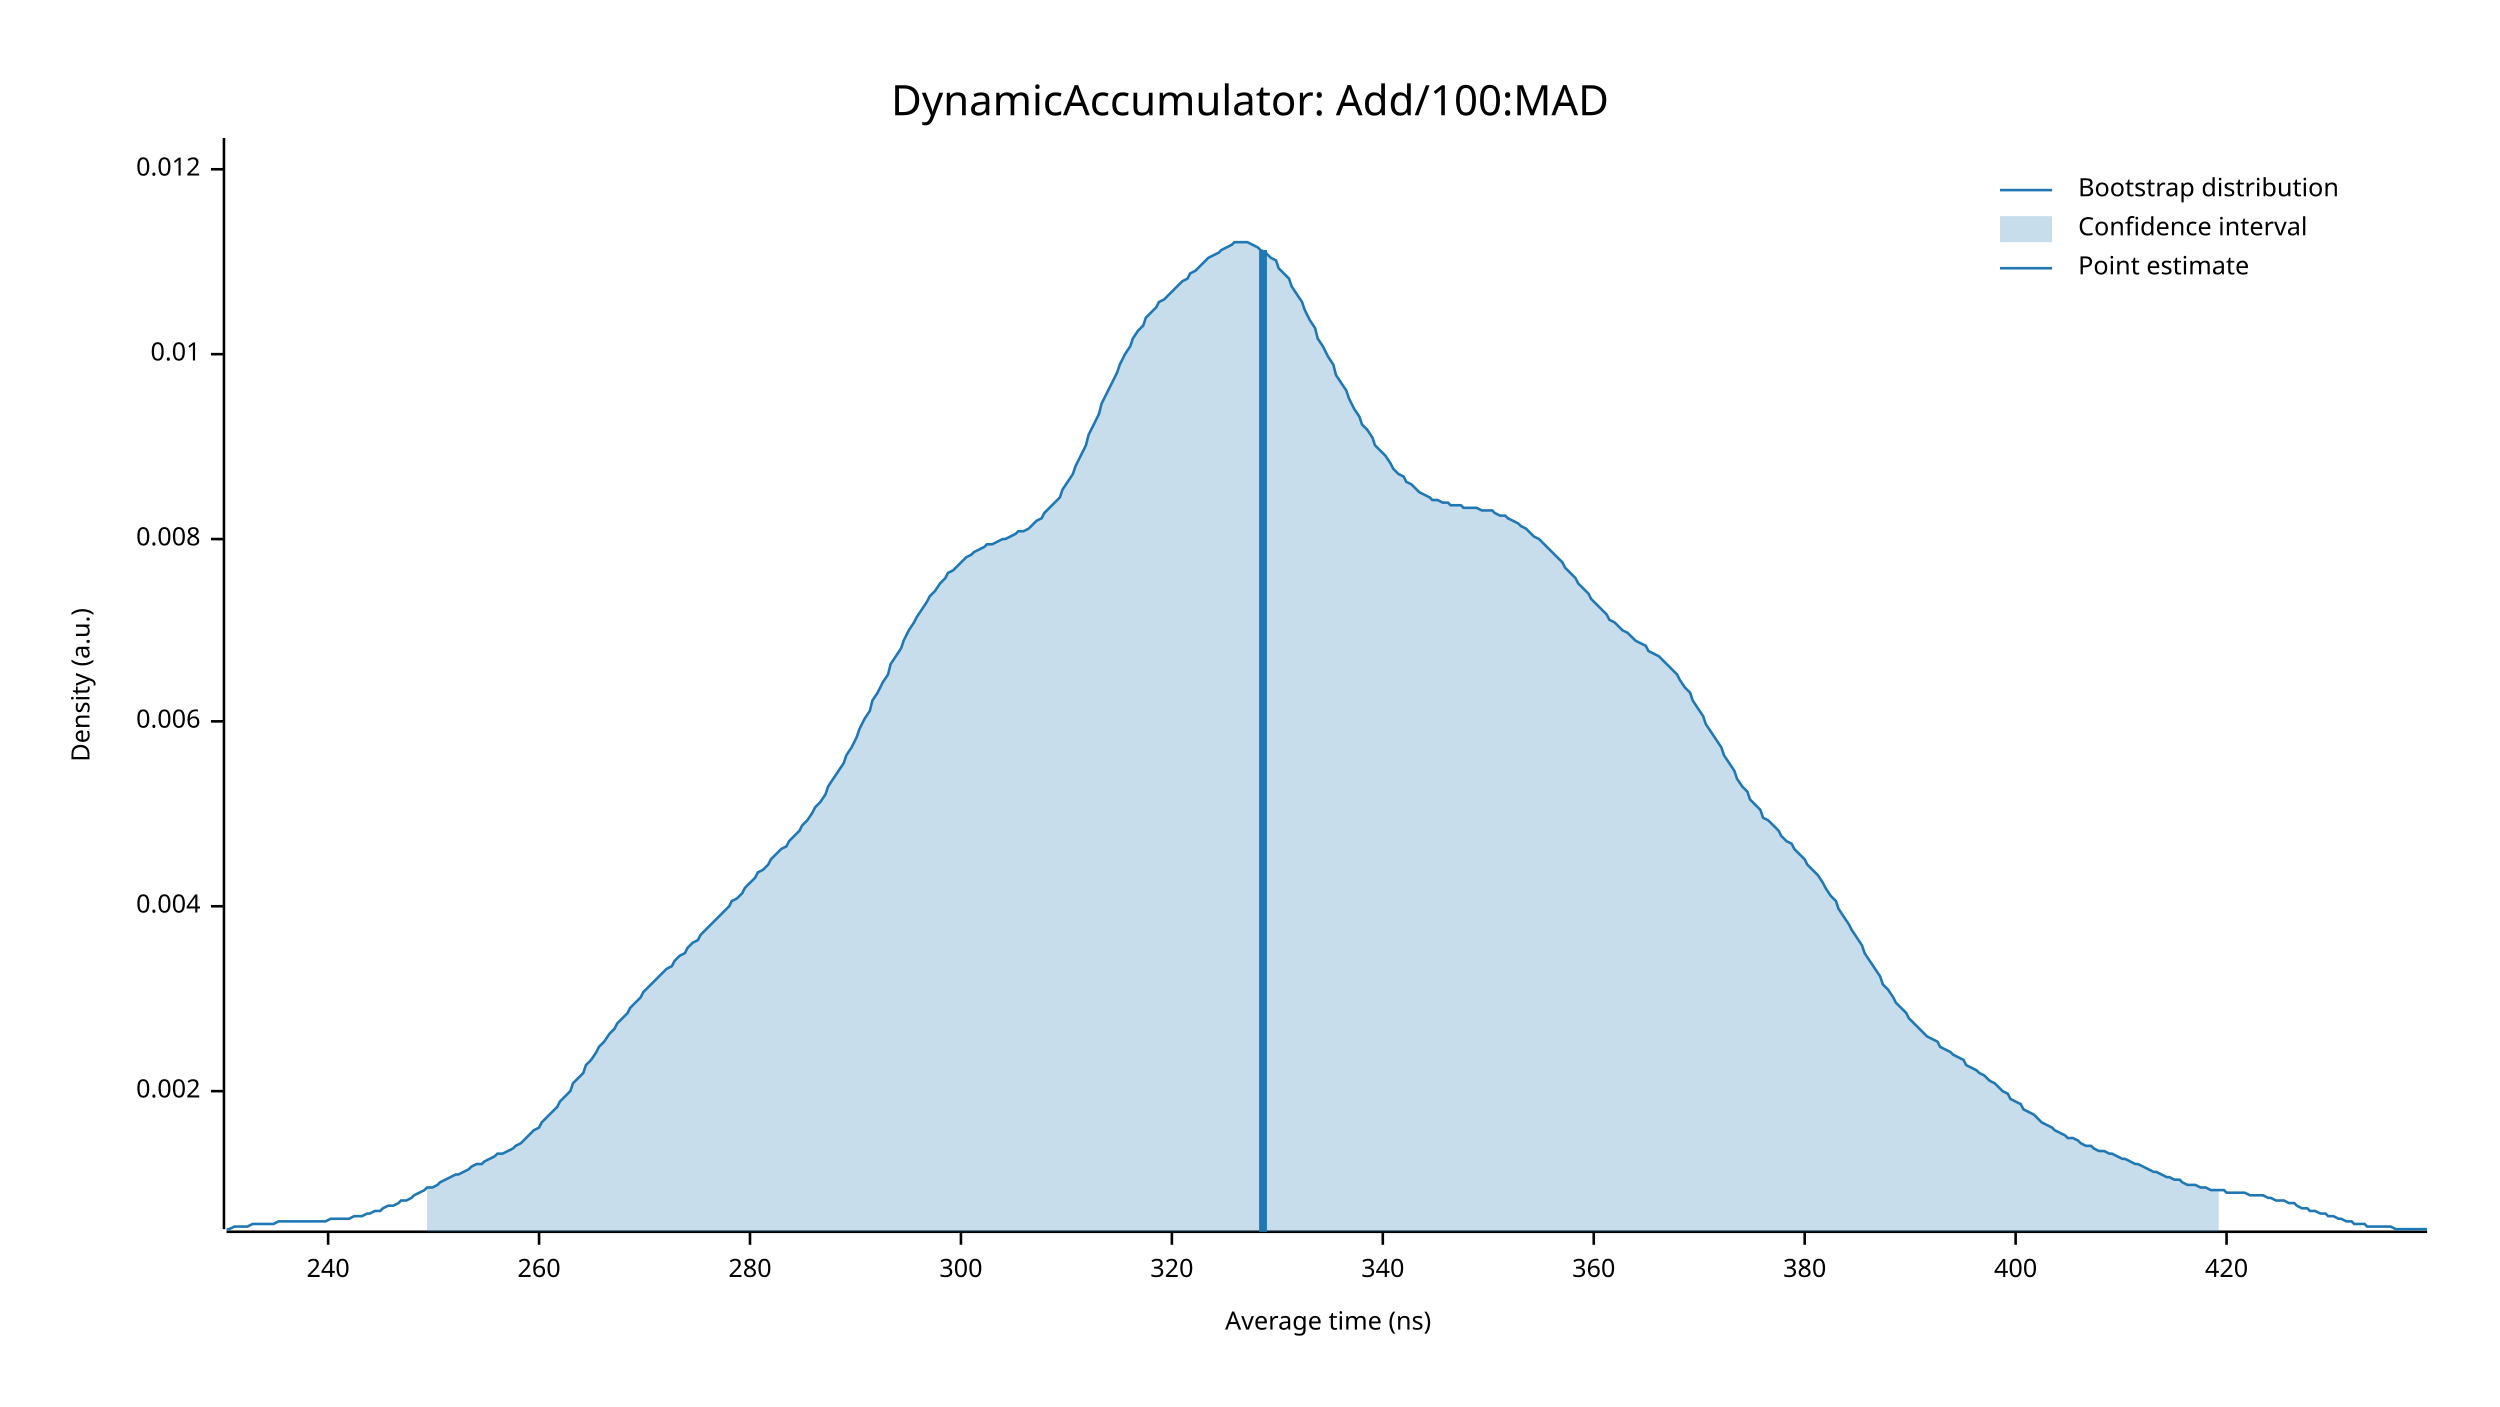
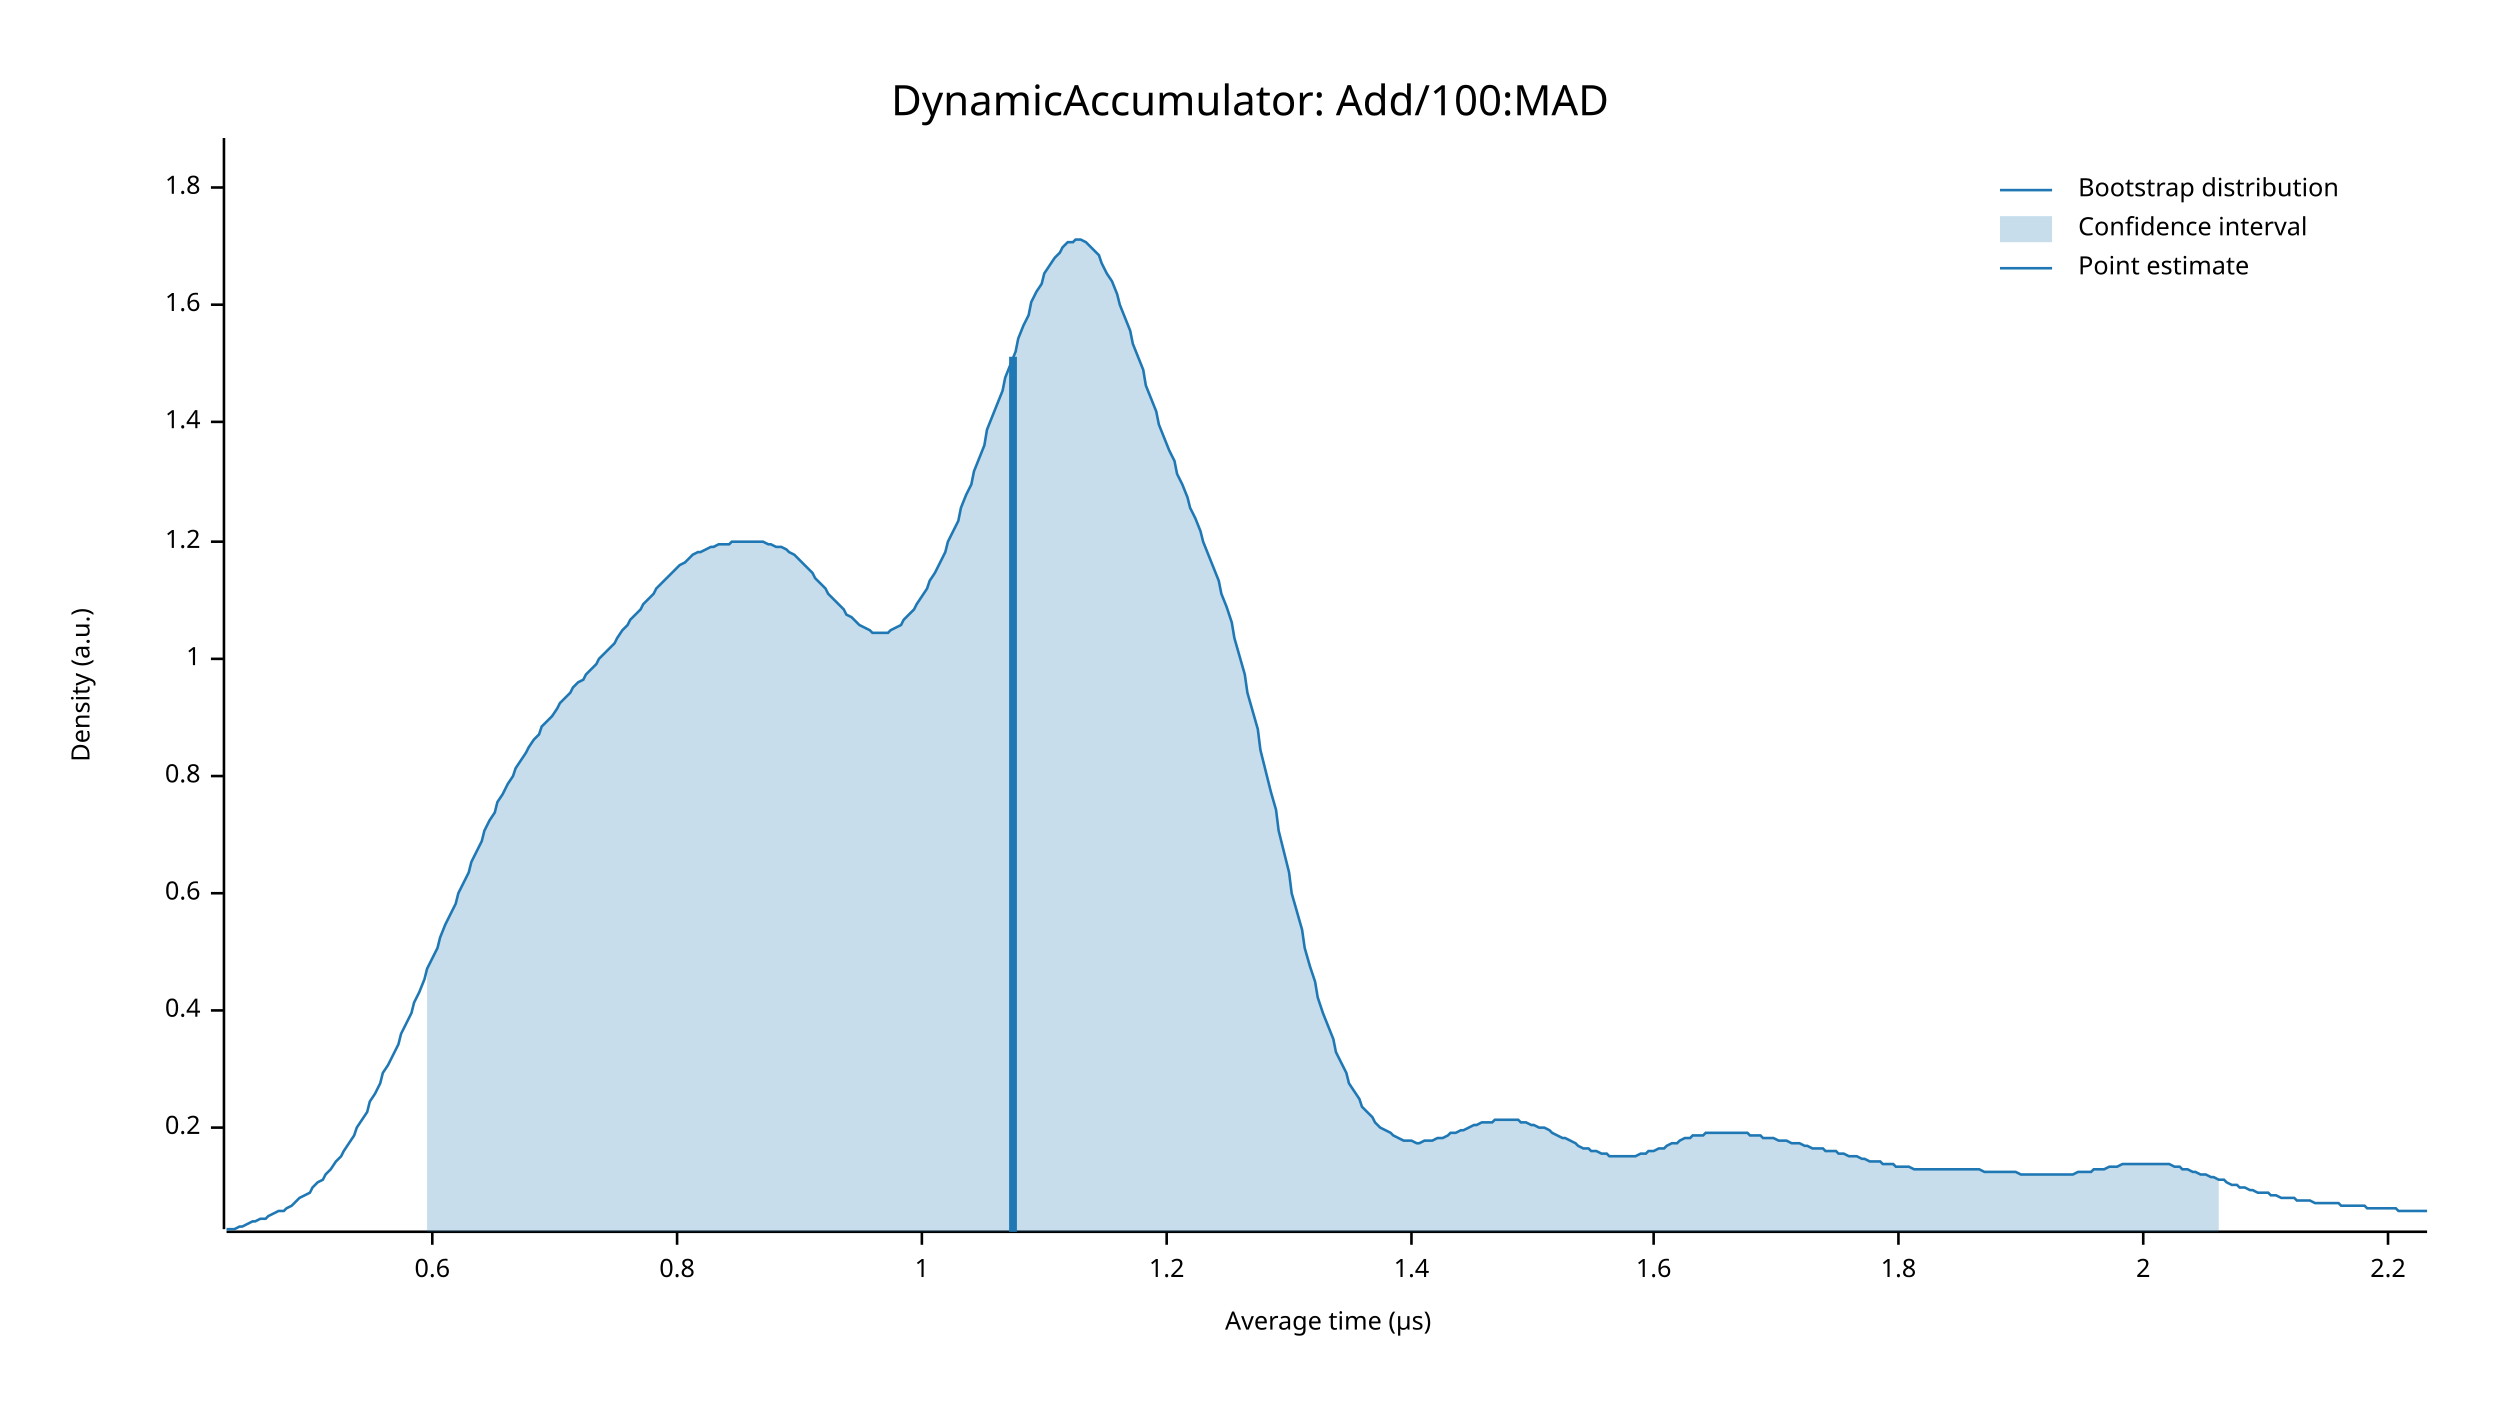
<svg xmlns="http://www.w3.org/2000/svg" width="960" height="540" viewBox="0 0 960 540">
  <text x="480" y="32" dy="0.76em" text-anchor="middle" font-family="sans-serif" font-size="16.129" opacity="1" fill="#000000">
DynamicAccumulator: Add/100:MAD
</text>
  <text x="27" y="263" dy="0.76em" text-anchor="middle" font-family="sans-serif" font-size="9.677" opacity="1" fill="#000000" transform="rotate(270, 27, 263)">
Density (a.u.)
</text>
  <text x="510" y="513" dy="-0.5ex" text-anchor="middle" font-family="sans-serif" font-size="9.677" opacity="1" fill="#000000">
- Average time (ns)
+ Average time (µs)
</text>
  <polyline fill="none" opacity="1" stroke="#000000" stroke-width="1" points="86,53 86,472 " />
-   <text x="77" y="419" dy="0.5ex" text-anchor="end" font-family="sans-serif" font-size="9.677" opacity="1" fill="#000000">
- 0.002
+   <text x="77" y="433" dy="0.5ex" text-anchor="end" font-family="sans-serif" font-size="9.677" opacity="1" fill="#000000">
+ 0.2
</text>
-   <polyline fill="none" opacity="1" stroke="#000000" stroke-width="1" points="81,419 86,419 " />
-   <text x="77" y="348" dy="0.5ex" text-anchor="end" font-family="sans-serif" font-size="9.677" opacity="1" fill="#000000">
- 0.004
+   <polyline fill="none" opacity="1" stroke="#000000" stroke-width="1" points="81,433 86,433 " />
+   <text x="77" y="388" dy="0.5ex" text-anchor="end" font-family="sans-serif" font-size="9.677" opacity="1" fill="#000000">
+ 0.4
</text>
-   <polyline fill="none" opacity="1" stroke="#000000" stroke-width="1" points="81,348 86,348 " />
-   <text x="77" y="277" dy="0.5ex" text-anchor="end" font-family="sans-serif" font-size="9.677" opacity="1" fill="#000000">
- 0.006
+   <polyline fill="none" opacity="1" stroke="#000000" stroke-width="1" points="81,388 86,388 " />
+   <text x="77" y="343" dy="0.5ex" text-anchor="end" font-family="sans-serif" font-size="9.677" opacity="1" fill="#000000">
+ 0.6
</text>
-   <polyline fill="none" opacity="1" stroke="#000000" stroke-width="1" points="81,277 86,277 " />
-   <text x="77" y="207" dy="0.5ex" text-anchor="end" font-family="sans-serif" font-size="9.677" opacity="1" fill="#000000">
- 0.008
+   <polyline fill="none" opacity="1" stroke="#000000" stroke-width="1" points="81,343 86,343 " />
+   <text x="77" y="298" dy="0.5ex" text-anchor="end" font-family="sans-serif" font-size="9.677" opacity="1" fill="#000000">
+ 0.8
</text>
-   <polyline fill="none" opacity="1" stroke="#000000" stroke-width="1" points="81,207 86,207 " />
-   <text x="77" y="136" dy="0.5ex" text-anchor="end" font-family="sans-serif" font-size="9.677" opacity="1" fill="#000000">
- 0.01
+   <polyline fill="none" opacity="1" stroke="#000000" stroke-width="1" points="81,298 86,298 " />
+   <text x="77" y="253" dy="0.5ex" text-anchor="end" font-family="sans-serif" font-size="9.677" opacity="1" fill="#000000">
+ 1
</text>
-   <polyline fill="none" opacity="1" stroke="#000000" stroke-width="1" points="81,136 86,136 " />
-   <text x="77" y="65" dy="0.5ex" text-anchor="end" font-family="sans-serif" font-size="9.677" opacity="1" fill="#000000">
- 0.012
+   <polyline fill="none" opacity="1" stroke="#000000" stroke-width="1" points="81,253 86,253 " />
+   <text x="77" y="208" dy="0.5ex" text-anchor="end" font-family="sans-serif" font-size="9.677" opacity="1" fill="#000000">
+ 1.2
</text>
-   <polyline fill="none" opacity="1" stroke="#000000" stroke-width="1" points="81,65 86,65 " />
+   <polyline fill="none" opacity="1" stroke="#000000" stroke-width="1" points="81,208 86,208 " />
+   <text x="77" y="162" dy="0.5ex" text-anchor="end" font-family="sans-serif" font-size="9.677" opacity="1" fill="#000000">
+ 1.4
+ </text>
+   <polyline fill="none" opacity="1" stroke="#000000" stroke-width="1" points="81,162 86,162 " />
+   <text x="77" y="117" dy="0.5ex" text-anchor="end" font-family="sans-serif" font-size="9.677" opacity="1" fill="#000000">
+ 1.6
+ </text>
+   <polyline fill="none" opacity="1" stroke="#000000" stroke-width="1" points="81,117 86,117 " />
+   <text x="77" y="72" dy="0.5ex" text-anchor="end" font-family="sans-serif" font-size="9.677" opacity="1" fill="#000000">
+ 1.8
+ </text>
+   <polyline fill="none" opacity="1" stroke="#000000" stroke-width="1" points="81,72 86,72 " />
  <polyline fill="none" opacity="1" stroke="#000000" stroke-width="1" points="87,473 932,473 " />
-   <text x="126" y="483" dy="0.76em" text-anchor="middle" font-family="sans-serif" font-size="9.677" opacity="1" fill="#000000">
- 240
+   <text x="166" y="483" dy="0.76em" text-anchor="middle" font-family="sans-serif" font-size="9.677" opacity="1" fill="#000000">
+ 0.6
</text>
-   <polyline fill="none" opacity="1" stroke="#000000" stroke-width="1" points="126,473 126,478 " />
-   <text x="207" y="483" dy="0.76em" text-anchor="middle" font-family="sans-serif" font-size="9.677" opacity="1" fill="#000000">
- 260
+   <polyline fill="none" opacity="1" stroke="#000000" stroke-width="1" points="166,473 166,478 " />
+   <text x="260" y="483" dy="0.76em" text-anchor="middle" font-family="sans-serif" font-size="9.677" opacity="1" fill="#000000">
+ 0.8
</text>
-   <polyline fill="none" opacity="1" stroke="#000000" stroke-width="1" points="207,473 207,478 " />
-   <text x="288" y="483" dy="0.76em" text-anchor="middle" font-family="sans-serif" font-size="9.677" opacity="1" fill="#000000">
- 280
+   <polyline fill="none" opacity="1" stroke="#000000" stroke-width="1" points="260,473 260,478 " />
+   <text x="354" y="483" dy="0.76em" text-anchor="middle" font-family="sans-serif" font-size="9.677" opacity="1" fill="#000000">
+ 1
</text>
-   <polyline fill="none" opacity="1" stroke="#000000" stroke-width="1" points="288,473 288,478 " />
-   <text x="369" y="483" dy="0.76em" text-anchor="middle" font-family="sans-serif" font-size="9.677" opacity="1" fill="#000000">
- 300
+   <polyline fill="none" opacity="1" stroke="#000000" stroke-width="1" points="354,473 354,478 " />
+   <text x="448" y="483" dy="0.76em" text-anchor="middle" font-family="sans-serif" font-size="9.677" opacity="1" fill="#000000">
+ 1.2
</text>
-   <polyline fill="none" opacity="1" stroke="#000000" stroke-width="1" points="369,473 369,478 " />
-   <text x="450" y="483" dy="0.76em" text-anchor="middle" font-family="sans-serif" font-size="9.677" opacity="1" fill="#000000">
- 320
+   <polyline fill="none" opacity="1" stroke="#000000" stroke-width="1" points="448,473 448,478 " />
+   <text x="542" y="483" dy="0.76em" text-anchor="middle" font-family="sans-serif" font-size="9.677" opacity="1" fill="#000000">
+ 1.4
</text>
-   <polyline fill="none" opacity="1" stroke="#000000" stroke-width="1" points="450,473 450,478 " />
-   <text x="531" y="483" dy="0.76em" text-anchor="middle" font-family="sans-serif" font-size="9.677" opacity="1" fill="#000000">
- 340
+   <polyline fill="none" opacity="1" stroke="#000000" stroke-width="1" points="542,473 542,478 " />
+   <text x="635" y="483" dy="0.76em" text-anchor="middle" font-family="sans-serif" font-size="9.677" opacity="1" fill="#000000">
+ 1.6
</text>
-   <polyline fill="none" opacity="1" stroke="#000000" stroke-width="1" points="531,473 531,478 " />
-   <text x="612" y="483" dy="0.76em" text-anchor="middle" font-family="sans-serif" font-size="9.677" opacity="1" fill="#000000">
- 360
+   <polyline fill="none" opacity="1" stroke="#000000" stroke-width="1" points="635,473 635,478 " />
+   <text x="729" y="483" dy="0.76em" text-anchor="middle" font-family="sans-serif" font-size="9.677" opacity="1" fill="#000000">
+ 1.8
</text>
-   <polyline fill="none" opacity="1" stroke="#000000" stroke-width="1" points="612,473 612,478 " />
-   <text x="693" y="483" dy="0.76em" text-anchor="middle" font-family="sans-serif" font-size="9.677" opacity="1" fill="#000000">
- 380
+   <polyline fill="none" opacity="1" stroke="#000000" stroke-width="1" points="729,473 729,478 " />
+   <text x="823" y="483" dy="0.76em" text-anchor="middle" font-family="sans-serif" font-size="9.677" opacity="1" fill="#000000">
+ 2
</text>
-   <polyline fill="none" opacity="1" stroke="#000000" stroke-width="1" points="693,473 693,478 " />
-   <text x="774" y="483" dy="0.76em" text-anchor="middle" font-family="sans-serif" font-size="9.677" opacity="1" fill="#000000">
- 400
+   <polyline fill="none" opacity="1" stroke="#000000" stroke-width="1" points="823,473 823,478 " />
+   <text x="917" y="483" dy="0.76em" text-anchor="middle" font-family="sans-serif" font-size="9.677" opacity="1" fill="#000000">
+ 2.2
</text>
-   <polyline fill="none" opacity="1" stroke="#000000" stroke-width="1" points="774,473 774,478 " />
-   <text x="855" y="483" dy="0.76em" text-anchor="middle" font-family="sans-serif" font-size="9.677" opacity="1" fill="#000000">
- 420
- </text>
-   <polyline fill="none" opacity="1" stroke="#000000" stroke-width="1" points="855,473 855,478 " />
-   <polyline fill="none" opacity="1" stroke="#1F78B4" stroke-width="1" points="87,472 88,472 90,471 92,471 93,471 95,471 97,470 98,470 100,470 102,470 103,470 105,470 107,469 109,469 110,469 112,469 114,469 115,469 117,469 119,469 120,469 122,469 124,469 125,469 127,468 129,468 131,468 132,468 134,468 136,467 137,467 139,467 141,466 142,466 144,465 146,465 147,464 149,463 151,463 153,462 154,461 156,461 158,460 159,459 161,458 163,457 164,456 166,456 168,455 169,454 171,453 173,452 175,451 176,451 178,450 180,449 181,448 183,447 185,447 186,446 188,445 190,444 191,443 193,443 195,442 197,441 198,440 200,439 202,437 203,436 205,434 207,433 208,431 210,429 212,427 214,425 215,423 217,421 219,419 220,416 222,414 224,412 225,409 227,407 229,404 230,402 232,400 234,397 236,395 237,393 239,391 241,389 242,387 244,385 246,383 247,381 249,379 251,377 252,376 254,374 256,372 258,371 259,369 261,367 263,366 264,364 266,362 268,361 269,359 271,357 273,355 274,354 276,352 278,350 280,348 281,346 283,345 285,343 286,341 288,339 290,337 291,335 293,334 295,332 296,330 298,328 300,326 302,325 303,323 305,321 307,319 308,317 310,315 312,312 313,310 315,308 317,305 318,302 320,299 322,296 324,293 325,290 327,287 329,283 330,280 332,276 334,273 335,269 337,266 339,262 341,259 342,255 344,252 346,249 347,246 349,242 351,239 352,237 354,234 356,231 357,229 359,227 361,224 363,222 364,220 366,219 368,217 369,216 371,214 373,213 374,212 376,211 378,210 379,209 381,209 383,208 385,207 386,207 388,206 390,205 391,204 393,204 395,203 396,202 398,200 400,199 401,197 403,195 405,193 407,191 408,188 410,185 412,182 413,179 415,175 417,171 418,167 420,163 422,159 423,155 425,151 427,147 429,143 430,140 432,136 434,133 435,130 437,127 439,125 440,122 442,120 444,118 445,116 447,115 449,113 451,111 452,110 454,108 456,107 457,105 459,104 461,102 462,101 464,99 466,98 468,97 469,96 471,95 473,94 474,93 476,93 478,93 479,93 481,94 483,95 484,96 486,97 488,99 490,100 491,103 493,105 495,107 496,110 498,113 500,116 501,119 503,123 505,126 506,130 508,133 510,137 512,140 513,144 515,147 517,150 518,153 520,157 522,160 523,163 525,165 527,168 528,171 530,173 532,175 534,178 535,180 537,182 539,183 540,185 542,186 544,188 545,189 547,190 549,191 550,192 552,192 554,193 556,193 557,194 559,194 561,194 562,195 564,195 566,195 567,195 569,196 571,196 573,196 574,197 576,198 578,198 579,199 581,200 583,201 584,202 586,203 588,205 589,206 591,207 593,209 595,211 596,212 598,214 600,216 601,218 603,220 605,222 606,224 608,226 610,228 611,230 613,232 615,234 617,236 618,238 620,239 622,241 623,242 625,243 627,245 628,246 630,247 632,248 633,250 635,251 637,252 639,254 640,255 642,257 644,259 645,261 647,264 649,266 650,269 652,272 654,275 655,278 657,281 659,284 661,287 662,290 664,293 666,296 667,299 669,302 671,304 672,307 674,309 676,311 677,314 679,315 681,317 683,319 684,321 686,323 688,324 689,326 691,328 693,330 694,332 696,334 698,336 700,339 701,341 703,344 705,346 706,349 708,352 710,355 711,357 713,360 715,363 716,366 718,369 720,372 722,375 723,378 725,380 727,383 728,385 730,387 732,389 733,391 735,393 737,395 738,396 740,398 742,399 744,400 745,402 747,403 749,404 750,405 752,406 754,407 755,409 757,410 759,411 760,412 762,413 764,415 766,416 767,417 769,419 771,420 772,422 774,423 776,424 777,426 779,427 781,428 782,429 784,431 786,432 788,433 789,434 791,435 793,436 794,437 796,437 798,438 799,439 801,440 803,440 804,441 806,442 808,442 810,443 811,443 813,444 815,445 816,445 818,446 820,447 821,447 823,448 825,449 827,450 828,450 830,451 832,452 833,452 835,453 837,453 838,454 840,455 842,455 843,455 845,456 847,456 849,457 850,457 852,457 854,457 855,458 857,458 859,458 860,458 862,458 864,459 865,459 867,459 869,459 871,460 872,460 874,461 876,461 877,461 879,462 881,462 882,463 884,464 886,464 887,465 889,465 891,466 893,466 894,467 896,467 898,468 899,468 901,469 903,469 904,470 906,470 908,470 909,471 911,471 913,471 915,471 916,471 918,471 920,472 921,472 923,472 925,472 926,472 928,472 930,472 932,472 " />
-   <polygon opacity="0.25" fill="#1F78B4" points="164,456 166,456 168,455 169,454 171,453 173,452 175,451 176,451 178,450 180,449 181,448 183,447 185,447 186,446 188,445 190,444 191,443 193,443 195,442 197,441 198,440 200,439 202,437 203,436 205,434 207,433 208,431 210,429 212,427 214,425 215,423 217,421 219,419 220,416 222,414 224,412 225,409 227,407 229,404 230,402 232,400 234,397 236,395 237,393 239,391 241,389 242,387 244,385 246,383 247,381 249,379 251,377 252,376 254,374 256,372 258,371 259,369 261,367 263,366 264,364 266,362 268,361 269,359 271,357 273,355 274,354 276,352 278,350 280,348 281,346 283,345 285,343 286,341 288,339 290,337 291,335 293,334 295,332 296,330 298,328 300,326 302,325 303,323 305,321 307,319 308,317 310,315 312,312 313,310 315,308 317,305 318,302 320,299 322,296 324,293 325,290 327,287 329,283 330,280 332,276 334,273 335,269 337,266 339,262 341,259 342,255 344,252 346,249 347,246 349,242 351,239 352,237 354,234 356,231 357,229 359,227 361,224 363,222 364,220 366,219 368,217 369,216 371,214 373,213 374,212 376,211 378,210 379,209 381,209 383,208 385,207 386,207 388,206 390,205 391,204 393,204 395,203 396,202 398,200 400,199 401,197 403,195 405,193 407,191 408,188 410,185 412,182 413,179 415,175 417,171 418,167 420,163 422,159 423,155 425,151 427,147 429,143 430,140 432,136 434,133 435,130 437,127 439,125 440,122 442,120 444,118 445,116 447,115 449,113 451,111 452,110 454,108 456,107 457,105 459,104 461,102 462,101 464,99 466,98 468,97 469,96 471,95 473,94 474,93 476,93 478,93 479,93 481,94 483,95 484,96 486,97 488,99 490,100 491,103 493,105 495,107 496,110 498,113 500,116 501,119 503,123 505,126 506,130 508,133 510,137 512,140 513,144 515,147 517,150 518,153 520,157 522,160 523,163 525,165 527,168 528,171 530,173 532,175 534,178 535,180 537,182 539,183 540,185 542,186 544,188 545,189 547,190 549,191 550,192 552,192 554,193 556,193 557,194 559,194 561,194 562,195 564,195 566,195 567,195 569,196 571,196 573,196 574,197 576,198 578,198 579,199 581,200 583,201 584,202 586,203 588,205 589,206 591,207 593,209 595,211 596,212 598,214 600,216 601,218 603,220 605,222 606,224 608,226 610,228 611,230 613,232 615,234 617,236 618,238 620,239 622,241 623,242 625,243 627,245 628,246 630,247 632,248 633,250 635,251 637,252 639,254 640,255 642,257 644,259 645,261 647,264 649,266 650,269 652,272 654,275 655,278 657,281 659,284 661,287 662,290 664,293 666,296 667,299 669,302 671,304 672,307 674,309 676,311 677,314 679,315 681,317 683,319 684,321 686,323 688,324 689,326 691,328 693,330 694,332 696,334 698,336 700,339 701,341 703,344 705,346 706,349 708,352 710,355 711,357 713,360 715,363 716,366 718,369 720,372 722,375 723,378 725,380 727,383 728,385 730,387 732,389 733,391 735,393 737,395 738,396 740,398 742,399 744,400 745,402 747,403 749,404 750,405 752,406 754,407 755,409 757,410 759,411 760,412 762,413 764,415 766,416 767,417 769,419 771,420 772,422 774,423 776,424 777,426 779,427 781,428 782,429 784,431 786,432 788,433 789,434 791,435 793,436 794,437 796,437 798,438 799,439 801,440 803,440 804,441 806,442 808,442 810,443 811,443 813,444 815,445 816,445 818,446 820,447 821,447 823,448 825,449 827,450 828,450 830,451 832,452 833,452 835,453 837,453 838,454 840,455 842,455 843,455 845,456 847,456 849,457 850,457 852,457 852,473 164,473 " />
-   <polyline fill="none" opacity="1" stroke="#1F78B4" stroke-width="3" points="485,473 485,96 " />
+   <polyline fill="none" opacity="1" stroke="#000000" stroke-width="1" points="917,473 917,478 " />
+   <polyline fill="none" opacity="1" stroke="#1F78B4" stroke-width="1" points="87,472 88,472 90,472 92,471 93,471 95,470 97,469 98,469 100,468 102,468 103,467 105,466 107,465 109,465 110,464 112,463 114,461 115,460 117,459 119,458 120,456 122,454 124,453 125,451 127,449 129,446 131,444 132,442 134,439 136,436 137,433 139,430 141,427 142,423 144,420 146,416 147,412 149,409 151,405 153,401 154,397 156,393 158,389 159,385 161,381 163,376 164,372 166,368 168,364 169,360 171,355 173,351 175,347 176,343 178,339 180,335 181,331 183,327 185,323 186,319 188,315 190,312 191,308 193,305 195,301 197,298 198,295 200,292 202,289 203,287 205,284 207,282 208,279 210,277 212,275 214,272 215,270 217,268 219,266 220,264 222,262 224,261 225,259 227,257 229,255 230,253 232,251 234,249 236,247 237,245 239,242 241,240 242,238 244,236 246,234 247,232 249,230 251,228 252,226 254,224 256,222 258,220 259,219 261,217 263,216 264,215 266,213 268,212 269,212 271,211 273,210 274,210 276,209 278,209 280,209 281,208 283,208 285,208 286,208 288,208 290,208 291,208 293,208 295,209 296,209 298,210 300,210 302,211 303,212 305,213 307,215 308,216 310,218 312,220 313,222 315,224 317,226 318,228 320,230 322,232 324,234 325,236 327,237 329,239 330,240 332,241 334,242 335,243 337,243 339,243 341,243 342,242 344,241 346,240 347,238 349,236 351,234 352,232 354,229 356,226 357,223 359,220 361,216 363,212 364,208 366,204 368,200 369,195 371,190 373,186 374,181 376,176 378,171 379,165 381,160 383,155 385,150 386,145 388,140 390,135 391,130 393,125 395,121 396,116 398,112 400,109 401,105 403,102 405,99 407,97 408,95 410,93 412,93 413,92 415,92 417,93 418,94 420,96 422,98 423,101 425,105 427,108 429,113 430,117 432,122 434,127 435,132 437,137 439,142 440,148 442,153 444,158 445,163 447,168 449,173 451,177 452,182 454,186 456,191 457,195 459,199 461,204 462,208 464,213 466,218 468,223 469,228 471,233 473,239 474,245 476,252 478,259 479,266 481,273 483,280 484,288 486,296 488,304 490,311 491,319 493,327 495,335 496,343 498,350 500,357 501,364 503,371 505,377 506,383 508,389 510,394 512,399 513,404 515,408 517,412 518,416 520,419 522,422 523,425 525,427 527,429 528,431 530,433 532,434 534,435 535,436 537,437 539,438 540,438 542,438 544,439 545,439 547,438 549,438 550,438 552,437 554,437 556,436 557,435 559,435 561,434 562,434 564,433 566,432 567,432 569,431 571,431 573,431 574,430 576,430 578,430 579,430 581,430 583,430 584,431 586,431 588,432 589,432 591,433 593,433 595,434 596,435 598,436 600,437 601,437 603,438 605,439 606,440 608,441 610,441 611,442 613,442 615,443 617,443 618,444 620,444 622,444 623,444 625,444 627,444 628,444 630,443 632,443 633,442 635,442 637,441 639,441 640,440 642,439 644,439 645,438 647,437 649,437 650,436 652,436 654,436 655,435 657,435 659,435 661,435 662,435 664,435 666,435 667,435 669,435 671,435 672,436 674,436 676,436 677,437 679,437 681,437 683,438 684,438 686,438 688,439 689,439 691,439 693,440 694,440 696,441 698,441 700,441 701,442 703,442 705,442 706,443 708,443 710,444 711,444 713,444 715,445 716,445 718,446 720,446 722,446 723,447 725,447 727,447 728,448 730,448 732,448 733,448 735,449 737,449 738,449 740,449 742,449 744,449 745,449 747,449 749,449 750,449 752,449 754,449 755,449 757,449 759,449 760,449 762,450 764,450 766,450 767,450 769,450 771,450 772,450 774,450 776,451 777,451 779,451 781,451 782,451 784,451 786,451 788,451 789,451 791,451 793,451 794,451 796,451 798,450 799,450 801,450 803,450 804,449 806,449 808,449 810,448 811,448 813,448 815,447 816,447 818,447 820,447 821,447 823,447 825,447 827,447 828,447 830,447 832,447 833,447 835,448 837,448 838,449 840,449 842,450 843,450 845,451 847,451 849,452 850,452 852,453 854,453 855,454 857,455 859,455 860,456 862,456 864,457 865,457 867,458 869,458 871,458 872,459 874,459 876,460 877,460 879,460 881,460 882,461 884,461 886,461 887,461 889,462 891,462 893,462 894,462 896,462 898,462 899,463 901,463 903,463 904,463 906,463 908,463 909,464 911,464 913,464 915,464 916,464 918,464 920,464 921,465 923,465 925,465 926,465 928,465 930,465 932,465 " />
+   <polygon opacity="0.25" fill="#1F78B4" points="164,372 166,368 168,364 169,360 171,355 173,351 175,347 176,343 178,339 180,335 181,331 183,327 185,323 186,319 188,315 190,312 191,308 193,305 195,301 197,298 198,295 200,292 202,289 203,287 205,284 207,282 208,279 210,277 212,275 214,272 215,270 217,268 219,266 220,264 222,262 224,261 225,259 227,257 229,255 230,253 232,251 234,249 236,247 237,245 239,242 241,240 242,238 244,236 246,234 247,232 249,230 251,228 252,226 254,224 256,222 258,220 259,219 261,217 263,216 264,215 266,213 268,212 269,212 271,211 273,210 274,210 276,209 278,209 280,209 281,208 283,208 285,208 286,208 288,208 290,208 291,208 293,208 295,209 296,209 298,210 300,210 302,211 303,212 305,213 307,215 308,216 310,218 312,220 313,222 315,224 317,226 318,228 320,230 322,232 324,234 325,236 327,237 329,239 330,240 332,241 334,242 335,243 337,243 339,243 341,243 342,242 344,241 346,240 347,238 349,236 351,234 352,232 354,229 356,226 357,223 359,220 361,216 363,212 364,208 366,204 368,200 369,195 371,190 373,186 374,181 376,176 378,171 379,165 381,160 383,155 385,150 386,145 388,140 390,135 391,130 393,125 395,121 396,116 398,112 400,109 401,105 403,102 405,99 407,97 408,95 410,93 412,93 413,92 415,92 417,93 418,94 420,96 422,98 423,101 425,105 427,108 429,113 430,117 432,122 434,127 435,132 437,137 439,142 440,148 442,153 444,158 445,163 447,168 449,173 451,177 452,182 454,186 456,191 457,195 459,199 461,204 462,208 464,213 466,218 468,223 469,228 471,233 473,239 474,245 476,252 478,259 479,266 481,273 483,280 484,288 486,296 488,304 490,311 491,319 493,327 495,335 496,343 498,350 500,357 501,364 503,371 505,377 506,383 508,389 510,394 512,399 513,404 515,408 517,412 518,416 520,419 522,422 523,425 525,427 527,429 528,431 530,433 532,434 534,435 535,436 537,437 539,438 540,438 542,438 544,439 545,439 547,438 549,438 550,438 552,437 554,437 556,436 557,435 559,435 561,434 562,434 564,433 566,432 567,432 569,431 571,431 573,431 574,430 576,430 578,430 579,430 581,430 583,430 584,431 586,431 588,432 589,432 591,433 593,433 595,434 596,435 598,436 600,437 601,437 603,438 605,439 606,440 608,441 610,441 611,442 613,442 615,443 617,443 618,444 620,444 622,444 623,444 625,444 627,444 628,444 630,443 632,443 633,442 635,442 637,441 639,441 640,440 642,439 644,439 645,438 647,437 649,437 650,436 652,436 654,436 655,435 657,435 659,435 661,435 662,435 664,435 666,435 667,435 669,435 671,435 672,436 674,436 676,436 677,437 679,437 681,437 683,438 684,438 686,438 688,439 689,439 691,439 693,440 694,440 696,441 698,441 700,441 701,442 703,442 705,442 706,443 708,443 710,444 711,444 713,444 715,445 716,445 718,446 720,446 722,446 723,447 725,447 727,447 728,448 730,448 732,448 733,448 735,449 737,449 738,449 740,449 742,449 744,449 745,449 747,449 749,449 750,449 752,449 754,449 755,449 757,449 759,449 760,449 762,450 764,450 766,450 767,450 769,450 771,450 772,450 774,450 776,451 777,451 779,451 781,451 782,451 784,451 786,451 788,451 789,451 791,451 793,451 794,451 796,451 798,450 799,450 801,450 803,450 804,449 806,449 808,449 810,448 811,448 813,448 815,447 816,447 818,447 820,447 821,447 823,447 825,447 827,447 828,447 830,447 832,447 833,447 835,448 837,448 838,449 840,449 842,450 843,450 845,451 847,451 849,452 850,452 852,453 852,473 164,473 " />
+   <polyline fill="none" opacity="1" stroke="#1F78B4" stroke-width="3" points="389,473 389,137 " />
  <text x="798" y="68" dy="0.76em" text-anchor="start" font-family="sans-serif" font-size="9.677" opacity="1" fill="#000000">
Bootstrap distribution
</text>
  <text x="798" y="83" dy="0.76em" text-anchor="start" font-family="sans-serif" font-size="9.677" opacity="1" fill="#000000">
Confidence interval
</text>
  <text x="798" y="98" dy="0.76em" text-anchor="start" font-family="sans-serif" font-size="9.677" opacity="1" fill="#000000">
Point estimate
</text>
  <polyline fill="none" opacity="1" stroke="#1F78B4" stroke-width="1" points="768,73 788,73 " />
  <rect x="768" y="83" width="20" height="10" opacity="0.25" fill="#1F78B4" stroke="none" />
  <polyline fill="none" opacity="1" stroke="#1F78B4" stroke-width="1" points="768,103 788,103 " />
</svg>
